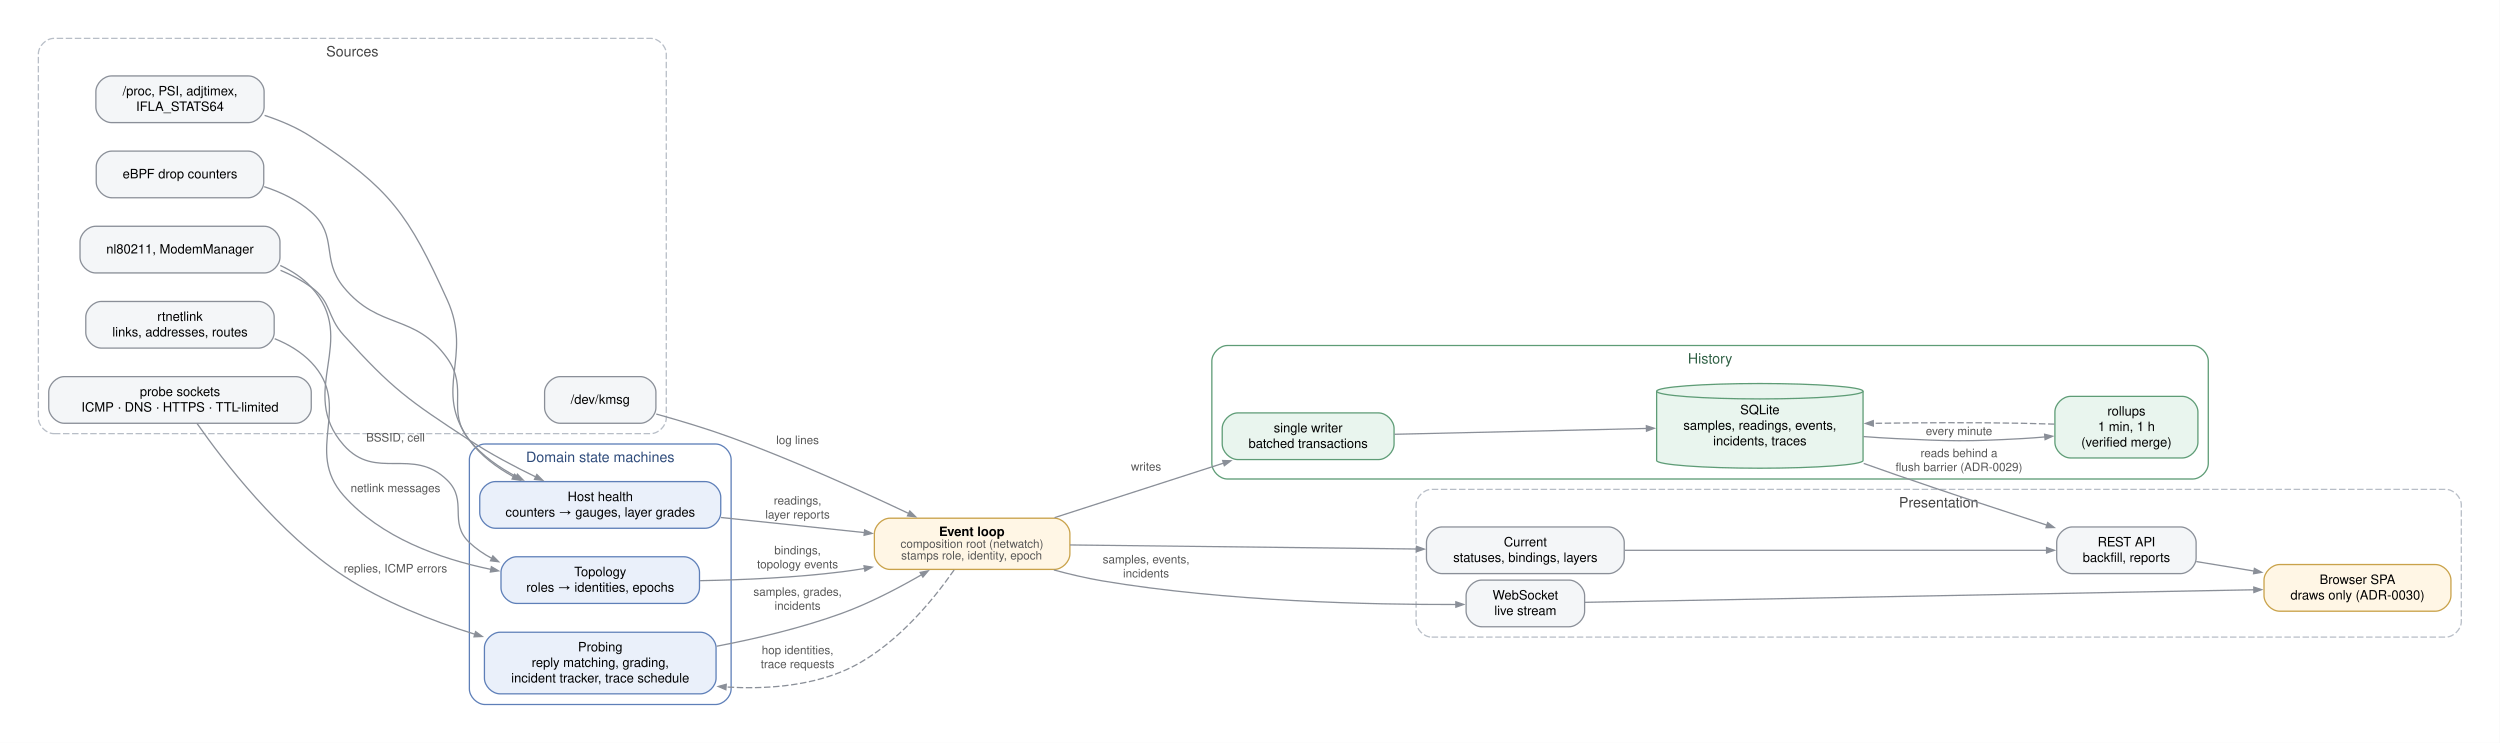
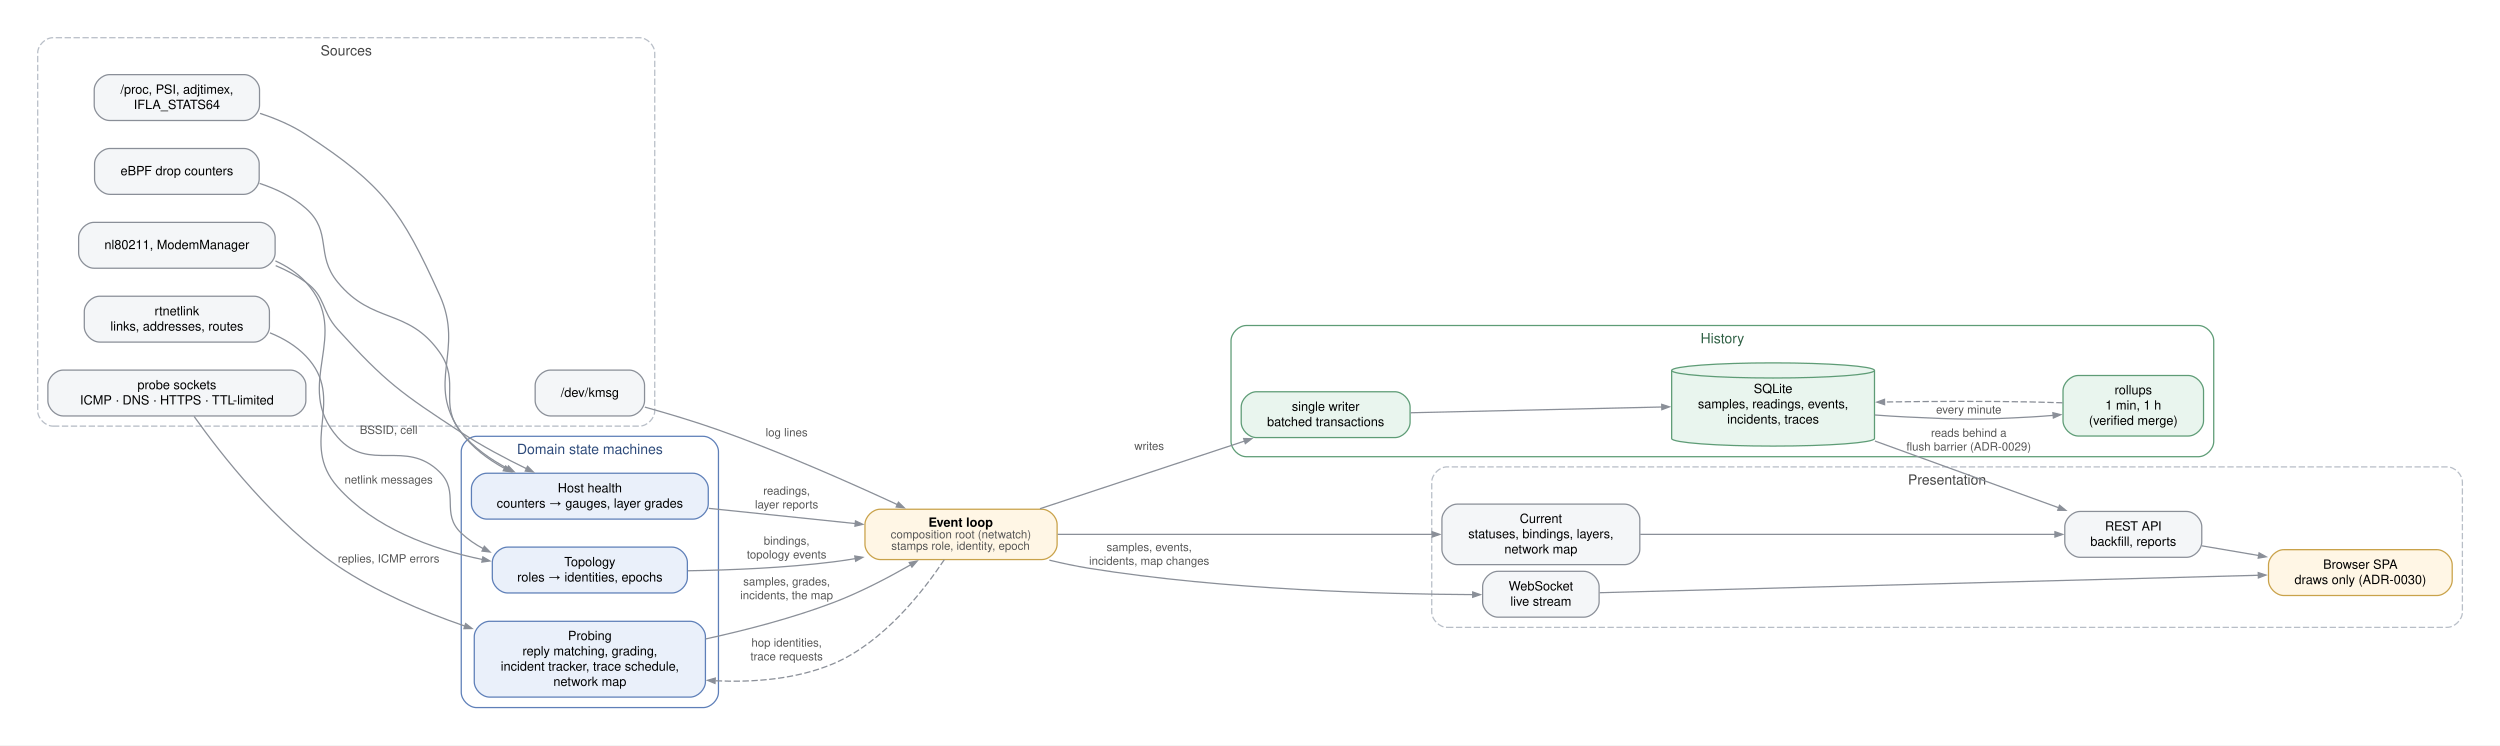
- <svg xmlns="http://www.w3.org/2000/svg" width="1929pt" height="573pt" viewBox="0.00 0.00 1929.00 573.00">
-   <g id="graph0" class="graph" transform="scale(1 1) rotate(0) translate(21.6 551.6)">
-     <polygon fill="white" stroke="none" points="-21.6,21.6 -21.6,-551.6 1907.15,-551.6 1907.15,21.6 -21.6,21.6" />
+ <svg xmlns="http://www.w3.org/2000/svg" width="1963pt" height="585pt" viewBox="0.00 0.00 1963.00 585.00">
+   <g id="graph0" class="graph" transform="scale(1 1) rotate(0) translate(21.6 563.6)">
+     <polygon fill="white" stroke="none" points="-21.6,21.6 -21.6,-563.6 1941.47,-563.6 1941.47,21.6 -21.6,21.6" />
    <g id="clust1" class="cluster">
-       <path fill="white" stroke="#b8bec7" stroke-dasharray="5,2" d="M20,-217C20,-217 480.5,-217 480.5,-217 486.5,-217 492.5,-223 492.5,-229 492.5,-229 492.5,-510 492.5,-510 492.5,-516 486.5,-522 480.5,-522 480.5,-522 20,-522 20,-522 14,-522 8,-516 8,-510 8,-510 8,-229 8,-229 8,-223 14,-217 20,-217" />
-       <text xml:space="preserve" text-anchor="middle" x="250.25" y="-508.1" font-family="Helvetica,sans-Serif" font-size="11.00" fill="#444444">Sources</text>
+       <path fill="white" stroke="#b8bec7" stroke-dasharray="5,2" d="M20,-229C20,-229 480.5,-229 480.5,-229 486.5,-229 492.5,-235 492.5,-241 492.5,-241 492.5,-522 492.5,-522 492.5,-528 486.5,-534 480.5,-534 480.5,-534 20,-534 20,-534 14,-534 8,-528 8,-522 8,-522 8,-241 8,-241 8,-235 14,-229 20,-229" />
+       <text xml:space="preserve" text-anchor="middle" x="250.25" y="-520.1" font-family="Helvetica,sans-Serif" font-size="11.00" fill="#444444">Sources</text>
    </g>
    <g id="clust2" class="cluster">
-       <path fill="white" stroke="#5e7fb8" d="M352.57,-8C352.57,-8 530.53,-8 530.53,-8 536.53,-8 542.53,-14 542.53,-20 542.53,-20 542.53,-197 542.53,-197 542.53,-203 536.53,-209 530.53,-209 530.53,-209 352.57,-209 352.57,-209 346.57,-209 340.57,-203 340.57,-197 340.57,-197 340.57,-20 340.57,-20 340.57,-14 346.57,-8 352.57,-8" />
-       <text xml:space="preserve" text-anchor="middle" x="441.55" y="-195.1" font-family="Helvetica,sans-Serif" font-size="11.00" fill="#2d4a7a">Domain state machines</text>
+       <path fill="white" stroke="#5e7fb8" d="M352.57,-8C352.57,-8 530.53,-8 530.53,-8 536.53,-8 542.53,-14 542.53,-20 542.53,-20 542.53,-209 542.53,-209 542.53,-215 536.53,-221 530.53,-221 530.53,-221 352.57,-221 352.57,-221 346.57,-221 340.57,-215 340.57,-209 340.57,-209 340.57,-20 340.57,-20 340.57,-14 346.57,-8 352.57,-8" />
+       <text xml:space="preserve" text-anchor="middle" x="441.55" y="-207.1" font-family="Helvetica,sans-Serif" font-size="11.00" fill="#2d4a7a">Domain state machines</text>
    </g>
    <g id="clust3" class="cluster">
-       <path fill="white" stroke="#5e9c76" d="M925.46,-182C925.46,-182 1670.31,-182 1670.31,-182 1676.31,-182 1682.31,-188 1682.31,-194 1682.31,-194 1682.31,-273 1682.31,-273 1682.31,-279 1676.31,-285 1670.31,-285 1670.31,-285 925.46,-285 925.46,-285 919.46,-285 913.46,-279 913.46,-273 913.46,-273 913.46,-194 913.46,-194 913.46,-188 919.46,-182 925.46,-182" />
-       <text xml:space="preserve" text-anchor="middle" x="1297.89" y="-271.1" font-family="Helvetica,sans-Serif" font-size="11.00" fill="#2f6044">History</text>
+       <path fill="white" stroke="#5e9c76" d="M957,-205C957,-205 1704.62,-205 1704.62,-205 1710.62,-205 1716.62,-211 1716.62,-217 1716.62,-217 1716.62,-296 1716.62,-296 1716.62,-302 1710.62,-308 1704.62,-308 1704.62,-308 957,-308 957,-308 951,-308 945,-302 945,-296 945,-296 945,-217 945,-217 945,-211 951,-205 957,-205" />
+       <text xml:space="preserve" text-anchor="middle" x="1330.81" y="-294.1" font-family="Helvetica,sans-Serif" font-size="11.00" fill="#2f6044">History</text>
    </g>
    <g id="clust4" class="cluster">
-       <path fill="white" stroke="#b8bec7" stroke-dasharray="5,2" d="M1083.06,-60C1083.06,-60 1865.55,-60 1865.55,-60 1871.55,-60 1877.55,-66 1877.55,-72 1877.55,-72 1877.55,-162 1877.55,-162 1877.55,-168 1871.55,-174 1865.55,-174 1865.55,-174 1083.06,-174 1083.06,-174 1077.06,-174 1071.06,-168 1071.06,-162 1071.06,-162 1071.06,-72 1071.06,-72 1071.06,-66 1077.06,-60 1083.06,-60" />
-       <text xml:space="preserve" text-anchor="middle" x="1474.31" y="-160.1" font-family="Helvetica,sans-Serif" font-size="11.00" fill="#444444">Presentation</text>
+       <path fill="white" stroke="#b8bec7" stroke-dasharray="5,2" d="M1114.6,-71C1114.6,-71 1899.87,-71 1899.87,-71 1905.87,-71 1911.87,-77 1911.87,-83 1911.87,-83 1911.87,-185 1911.87,-185 1911.87,-191 1905.87,-197 1899.87,-197 1899.87,-197 1114.6,-197 1114.6,-197 1108.6,-197 1102.6,-191 1102.6,-185 1102.6,-185 1102.6,-83 1102.6,-83 1102.6,-77 1108.6,-71 1114.6,-71" />
+       <text xml:space="preserve" text-anchor="middle" x="1507.23" y="-183.1" font-family="Helvetica,sans-Serif" font-size="11.00" fill="#444444">Presentation</text>
    </g>
    <g id="node1" class="node">
-       <path fill="#f4f6f8" stroke="#8a8f98" d="M177.96,-319C177.96,-319 56.59,-319 56.59,-319 50.59,-319 44.59,-313 44.59,-307 44.59,-307 44.59,-295 44.59,-295 44.59,-289 50.59,-283 56.59,-283 56.59,-283 177.96,-283 177.96,-283 183.96,-283 189.96,-289 189.96,-295 189.96,-295 189.96,-307 189.96,-307 189.96,-313 183.96,-319 177.96,-319" />
-       <text xml:space="preserve" text-anchor="middle" x="117.28" y="-304" font-family="Helvetica,sans-Serif" font-size="10.00">rtnetlink</text>
-       <text xml:space="preserve" text-anchor="middle" x="117.28" y="-292" font-family="Helvetica,sans-Serif" font-size="10.00">links, addresses, routes</text>
+       <path fill="#f4f6f8" stroke="#8a8f98" d="M177.96,-331C177.96,-331 56.59,-331 56.59,-331 50.59,-331 44.59,-325 44.59,-319 44.59,-319 44.59,-307 44.59,-307 44.59,-301 50.59,-295 56.59,-295 56.59,-295 177.96,-295 177.96,-295 183.96,-295 189.96,-301 189.96,-307 189.96,-307 189.96,-319 189.96,-319 189.96,-325 183.96,-331 177.96,-331" />
+       <text xml:space="preserve" text-anchor="middle" x="117.28" y="-316" font-family="Helvetica,sans-Serif" font-size="10.00">rtnetlink</text>
+       <text xml:space="preserve" text-anchor="middle" x="117.28" y="-304" font-family="Helvetica,sans-Serif" font-size="10.00">links, addresses, routes</text>
    </g>
    <g id="node7" class="node">
-       <path fill="#eaf0fa" stroke="#5e7fb8" d="M506.13,-122C506.13,-122 376.97,-122 376.97,-122 370.97,-122 364.97,-116 364.97,-110 364.97,-110 364.97,-98 364.97,-98 364.97,-92 370.97,-86 376.97,-86 376.97,-86 506.13,-86 506.13,-86 512.13,-86 518.13,-92 518.13,-98 518.13,-98 518.13,-110 518.13,-110 518.13,-116 512.13,-122 506.13,-122" />
-       <text xml:space="preserve" text-anchor="middle" x="441.55" y="-107" font-family="Helvetica,sans-Serif" font-size="10.00">Topology</text>
-       <text xml:space="preserve" text-anchor="middle" x="441.55" y="-95" font-family="Helvetica,sans-Serif" font-size="10.00">roles → identities, epochs</text>
+       <path fill="#eaf0fa" stroke="#5e7fb8" d="M506.13,-134C506.13,-134 376.97,-134 376.97,-134 370.97,-134 364.97,-128 364.97,-122 364.97,-122 364.97,-110 364.97,-110 364.97,-104 370.97,-98 376.97,-98 376.97,-98 506.13,-98 506.13,-98 512.13,-98 518.13,-104 518.13,-110 518.13,-110 518.13,-122 518.13,-122 518.13,-128 512.13,-134 506.13,-134" />
+       <text xml:space="preserve" text-anchor="middle" x="441.55" y="-119" font-family="Helvetica,sans-Serif" font-size="10.00">Topology</text>
+       <text xml:space="preserve" text-anchor="middle" x="441.55" y="-107" font-family="Helvetica,sans-Serif" font-size="10.00">roles → identities, epochs</text>
    </g>
    <g id="edge1" class="edge">
-       <path fill="none" stroke="#8a8f98" d="M190.37,-290.26C200.89,-286 210.78,-280.11 218.56,-272 251.08,-238.05 212.34,-204.36 243.56,-169.2 272.27,-136.87 317.36,-120.52 357.16,-112.28" />
-       <polygon fill="#8a8f98" stroke="#8a8f98" points="357.56,-114.34 363.04,-111.12 356.75,-110.22 357.56,-114.34" />
-       <text xml:space="preserve" text-anchor="middle" x="283.56" y="-171.9" font-family="Helvetica,sans-Serif" font-size="9.00" fill="#555555">netlink messages</text>
+       <path fill="none" stroke="#8a8f98" d="M190.37,-302.26C200.89,-298 210.78,-292.11 218.56,-284 251.08,-250.05 212.34,-216.36 243.56,-181.2 272.27,-148.87 317.36,-132.52 357.16,-124.28" />
+       <polygon fill="#8a8f98" stroke="#8a8f98" points="357.56,-126.34 363.04,-123.12 356.75,-122.22 357.56,-126.34" />
+       <text xml:space="preserve" text-anchor="middle" x="283.56" y="-183.9" font-family="Helvetica,sans-Serif" font-size="9.00" fill="#555555">netlink messages</text>
    </g>
    <g id="node2" class="node">
-       <path fill="#f4f6f8" stroke="#8a8f98" d="M206.56,-261C206.56,-261 28,-261 28,-261 22,-261 16,-255 16,-249 16,-249 16,-237 16,-237 16,-231 22,-225 28,-225 28,-225 206.56,-225 206.56,-225 212.56,-225 218.56,-231 218.56,-237 218.56,-237 218.56,-249 218.56,-249 218.56,-255 212.56,-261 206.56,-261" />
-       <text xml:space="preserve" text-anchor="middle" x="117.28" y="-246" font-family="Helvetica,sans-Serif" font-size="10.00">probe sockets</text>
-       <text xml:space="preserve" text-anchor="middle" x="117.28" y="-234" font-family="Helvetica,sans-Serif" font-size="10.00">ICMP · DNS · HTTPS · TTL-limited</text>
+       <path fill="#f4f6f8" stroke="#8a8f98" d="M206.56,-273C206.56,-273 28,-273 28,-273 22,-273 16,-267 16,-261 16,-261 16,-249 16,-249 16,-243 22,-237 28,-237 28,-237 206.56,-237 206.56,-237 212.56,-237 218.56,-243 218.56,-249 218.56,-249 218.56,-261 218.56,-261 218.56,-267 212.56,-273 206.56,-273" />
+       <text xml:space="preserve" text-anchor="middle" x="117.28" y="-258" font-family="Helvetica,sans-Serif" font-size="10.00">probe sockets</text>
+       <text xml:space="preserve" text-anchor="middle" x="117.28" y="-246" font-family="Helvetica,sans-Serif" font-size="10.00">ICMP · DNS · HTTPS · TTL-limited</text>
    </g>
    <g id="node8" class="node">
-       <path fill="#eaf0fa" stroke="#5e7fb8" d="M518.91,-63.76C518.91,-63.76 364.19,-63.76 364.19,-63.76 358.19,-63.76 352.19,-57.76 352.19,-51.76 352.19,-51.76 352.19,-28.24 352.19,-28.24 352.19,-22.24 358.19,-16.24 364.19,-16.24 364.19,-16.24 518.91,-16.24 518.91,-16.24 524.91,-16.24 530.91,-22.24 530.91,-28.24 530.91,-28.24 530.91,-51.76 530.91,-51.76 530.91,-57.76 524.91,-63.76 518.91,-63.76" />
-       <text xml:space="preserve" text-anchor="middle" x="441.55" y="-49" font-family="Helvetica,sans-Serif" font-size="10.00">Probing</text>
-       <text xml:space="preserve" text-anchor="middle" x="441.55" y="-37" font-family="Helvetica,sans-Serif" font-size="10.00">reply matching, grading,</text>
-       <text xml:space="preserve" text-anchor="middle" x="441.55" y="-25" font-family="Helvetica,sans-Serif" font-size="10.00">incident tracker, trace schedule</text>
+       <path fill="#eaf0fa" stroke="#5e7fb8" d="M520.3,-75.76C520.3,-75.76 362.8,-75.76 362.8,-75.76 356.8,-75.76 350.8,-69.76 350.8,-63.76 350.8,-63.76 350.8,-28.24 350.8,-28.24 350.8,-22.24 356.8,-16.24 362.8,-16.24 362.8,-16.24 520.3,-16.24 520.3,-16.24 526.3,-16.24 532.3,-22.24 532.3,-28.24 532.3,-28.24 532.3,-63.76 532.3,-63.76 532.3,-69.76 526.3,-75.76 520.3,-75.76" />
+       <text xml:space="preserve" text-anchor="middle" x="441.55" y="-61" font-family="Helvetica,sans-Serif" font-size="10.00">Probing</text>
+       <text xml:space="preserve" text-anchor="middle" x="441.55" y="-49" font-family="Helvetica,sans-Serif" font-size="10.00">reply matching, grading,</text>
+       <text xml:space="preserve" text-anchor="middle" x="441.55" y="-37" font-family="Helvetica,sans-Serif" font-size="10.00">incident tracker, trace schedule,</text>
+       <text xml:space="preserve" text-anchor="middle" x="441.55" y="-25" font-family="Helvetica,sans-Serif" font-size="10.00">network map</text>
    </g>
    <g id="edge2" class="edge">
-       <path fill="none" stroke="#8a8f98" d="M130.37,-224.93C150.55,-196.08 193.83,-139.58 243.56,-107.2 274.09,-87.32 311.13,-72.67 344.81,-62.22" />
-       <polygon fill="#8a8f98" stroke="#8a8f98" points="345.37,-64.25 350.5,-60.5 344.15,-60.23 345.37,-64.25" />
-       <text xml:space="preserve" text-anchor="middle" x="283.56" y="-109.9" font-family="Helvetica,sans-Serif" font-size="9.00" fill="#555555">replies, ICMP errors</text>
+       <path fill="none" stroke="#8a8f98" d="M130.8,-236.62C151.26,-207.85 194.54,-152.07 243.56,-119.2 273.69,-99 310.13,-83.44 343.43,-71.98" />
+       <polygon fill="#8a8f98" stroke="#8a8f98" points="344.04,-73.99 349.05,-70.08 342.7,-70.01 344.04,-73.99" />
+       <text xml:space="preserve" text-anchor="middle" x="283.56" y="-121.9" font-family="Helvetica,sans-Serif" font-size="9.00" fill="#555555">replies, ICMP errors</text>
    </g>
    <g id="node3" class="node">
-       <path fill="#f4f6f8" stroke="#8a8f98" d="M170.18,-493C170.18,-493 64.38,-493 64.38,-493 58.38,-493 52.38,-487 52.38,-481 52.38,-481 52.38,-469 52.38,-469 52.38,-463 58.38,-457 64.38,-457 64.38,-457 170.18,-457 170.18,-457 176.18,-457 182.18,-463 182.18,-469 182.18,-469 182.18,-481 182.18,-481 182.18,-487 176.18,-493 170.18,-493" />
-       <text xml:space="preserve" text-anchor="middle" x="117.28" y="-478" font-family="Helvetica,sans-Serif" font-size="10.00">/proc, PSI, adjtimex,</text>
-       <text xml:space="preserve" text-anchor="middle" x="117.28" y="-466" font-family="Helvetica,sans-Serif" font-size="10.00">IFLA_STATS64</text>
+       <path fill="#f4f6f8" stroke="#8a8f98" d="M170.18,-505C170.18,-505 64.38,-505 64.38,-505 58.38,-505 52.38,-499 52.38,-493 52.38,-493 52.38,-481 52.38,-481 52.38,-475 58.38,-469 64.38,-469 64.38,-469 170.18,-469 170.18,-469 176.18,-469 182.18,-475 182.18,-481 182.18,-481 182.18,-493 182.18,-493 182.18,-499 176.18,-505 170.18,-505" />
+       <text xml:space="preserve" text-anchor="middle" x="117.28" y="-490" font-family="Helvetica,sans-Serif" font-size="10.00">/proc, PSI, adjtimex,</text>
+       <text xml:space="preserve" text-anchor="middle" x="117.28" y="-478" font-family="Helvetica,sans-Serif" font-size="10.00">IFLA_STATS64</text>
    </g>
    <g id="node9" class="node">
-       <path fill="#eaf0fa" stroke="#5e7fb8" d="M522.53,-180C522.53,-180 360.57,-180 360.57,-180 354.57,-180 348.57,-174 348.57,-168 348.57,-168 348.57,-156 348.57,-156 348.57,-150 354.57,-144 360.57,-144 360.57,-144 522.53,-144 522.53,-144 528.53,-144 534.53,-150 534.53,-156 534.53,-156 534.53,-168 534.53,-168 534.53,-174 528.53,-180 522.53,-180" />
-       <text xml:space="preserve" text-anchor="middle" x="441.55" y="-165" font-family="Helvetica,sans-Serif" font-size="10.00">Host health</text>
-       <text xml:space="preserve" text-anchor="middle" x="441.55" y="-153" font-family="Helvetica,sans-Serif" font-size="10.00">counters → gauges, layer grades</text>
+       <path fill="#eaf0fa" stroke="#5e7fb8" d="M522.53,-192C522.53,-192 360.57,-192 360.57,-192 354.57,-192 348.57,-186 348.57,-180 348.57,-180 348.57,-168 348.57,-168 348.57,-162 354.57,-156 360.57,-156 360.57,-156 522.53,-156 522.53,-156 528.53,-156 534.53,-162 534.53,-168 534.53,-168 534.53,-180 534.53,-180 534.53,-186 528.53,-192 522.53,-192" />
+       <text xml:space="preserve" text-anchor="middle" x="441.55" y="-177" font-family="Helvetica,sans-Serif" font-size="10.00">Host health</text>
+       <text xml:space="preserve" text-anchor="middle" x="441.55" y="-165" font-family="Helvetica,sans-Serif" font-size="10.00">counters → gauges, layer grades</text>
    </g>
    <g id="edge3" class="edge">
-       <path fill="none" stroke="#8a8f98" d="M182.56,-462.57C195.1,-458.48 207.71,-453.09 218.56,-446 279.58,-406.13 293.48,-386.4 323.57,-320 343.63,-275.74 311.88,-251.22 340.57,-212 349.29,-200.09 361.65,-190.84 374.72,-183.73" />
-       <polygon fill="#8a8f98" stroke="#8a8f98" points="375.46,-185.71 379.83,-181.09 373.54,-181.97 375.46,-185.71" />
+       <path fill="none" stroke="#8a8f98" d="M182.56,-474.57C195.1,-470.48 207.71,-465.09 218.56,-458 279.58,-418.13 293.48,-398.4 323.57,-332 343.63,-287.74 311.88,-263.22 340.57,-224 349.29,-212.09 361.65,-202.84 374.72,-195.73" />
+       <polygon fill="#8a8f98" stroke="#8a8f98" points="375.46,-197.71 379.83,-193.09 373.54,-193.97 375.46,-197.71" />
    </g>
    <g id="node4" class="node">
-       <path fill="#f4f6f8" stroke="#8a8f98" d="M169.91,-435C169.91,-435 64.65,-435 64.65,-435 58.65,-435 52.65,-429 52.65,-423 52.65,-423 52.65,-411 52.65,-411 52.65,-405 58.65,-399 64.65,-399 64.65,-399 169.91,-399 169.91,-399 175.91,-399 181.91,-405 181.91,-411 181.91,-411 181.91,-423 181.91,-423 181.91,-429 175.91,-435 169.91,-435" />
-       <text xml:space="preserve" text-anchor="middle" x="117.28" y="-414" font-family="Helvetica,sans-Serif" font-size="10.00">eBPF drop counters</text>
+       <path fill="#f4f6f8" stroke="#8a8f98" d="M169.91,-447C169.91,-447 64.65,-447 64.65,-447 58.65,-447 52.65,-441 52.65,-435 52.65,-435 52.65,-423 52.65,-423 52.65,-417 58.65,-411 64.65,-411 64.65,-411 169.91,-411 169.91,-411 175.91,-411 181.91,-417 181.91,-423 181.91,-423 181.91,-435 181.91,-435 181.91,-441 175.91,-447 169.91,-447" />
+       <text xml:space="preserve" text-anchor="middle" x="117.28" y="-426" font-family="Helvetica,sans-Serif" font-size="10.00">eBPF drop counters</text>
    </g>
    <g id="edge4" class="edge">
-       <path fill="none" stroke="#8a8f98" d="M182.23,-407.58C195.36,-403.28 208.29,-397.05 218.56,-388 239.61,-369.43 225.74,-351.69 243.56,-330 270.95,-296.66 298.64,-310.22 323.57,-275 340.33,-251.33 322.22,-234.45 340.57,-212 350.18,-200.25 363.24,-191.01 376.76,-183.85" />
-       <polygon fill="#8a8f98" stroke="#8a8f98" points="377.65,-185.75 382.07,-181.18 375.77,-182 377.65,-185.75" />
+       <path fill="none" stroke="#8a8f98" d="M182.23,-419.58C195.36,-415.28 208.29,-409.05 218.56,-400 239.61,-381.43 225.74,-363.69 243.56,-342 270.95,-308.66 298.64,-322.22 323.57,-287 340.33,-263.33 322.22,-246.45 340.57,-224 350.18,-212.25 363.24,-203.01 376.76,-195.85" />
+       <polygon fill="#8a8f98" stroke="#8a8f98" points="377.65,-197.75 382.07,-193.18 375.77,-194 377.65,-197.75" />
    </g>
    <g id="node5" class="node">
-       <path fill="#f4f6f8" stroke="#8a8f98" d="M472.5,-261C472.5,-261 410.61,-261 410.61,-261 404.61,-261 398.61,-255 398.61,-249 398.61,-249 398.61,-237 398.61,-237 398.61,-231 404.61,-225 410.61,-225 410.61,-225 472.5,-225 472.5,-225 478.5,-225 484.5,-231 484.5,-237 484.5,-237 484.5,-249 484.5,-249 484.5,-255 478.5,-261 472.5,-261" />
-       <text xml:space="preserve" text-anchor="middle" x="441.55" y="-240" font-family="Helvetica,sans-Serif" font-size="10.00">/dev/kmsg</text>
+       <path fill="#f4f6f8" stroke="#8a8f98" d="M472.5,-273C472.5,-273 410.61,-273 410.61,-273 404.61,-273 398.61,-267 398.61,-261 398.61,-261 398.61,-249 398.61,-249 398.61,-243 404.61,-237 410.61,-237 410.61,-237 472.5,-237 472.5,-237 478.5,-237 484.5,-243 484.5,-249 484.5,-249 484.5,-261 484.5,-261 484.5,-267 478.5,-273 472.5,-273" />
+       <text xml:space="preserve" text-anchor="middle" x="441.55" y="-252" font-family="Helvetica,sans-Serif" font-size="10.00">/dev/kmsg</text>
    </g>
    <g id="node10" class="node">
-       <path fill="#fff6e5" stroke="#c9a24a" d="M791.93,-151.76C791.93,-151.76 665.06,-151.76 665.06,-151.76 659.06,-151.76 653.06,-145.76 653.06,-139.76 653.06,-139.76 653.06,-124.24 653.06,-124.24 653.06,-118.24 659.06,-112.24 665.06,-112.24 665.06,-112.24 791.93,-112.24 791.93,-112.24 797.93,-112.24 803.93,-118.24 803.93,-124.24 803.93,-124.24 803.93,-139.76 803.93,-139.76 803.93,-145.76 797.93,-151.76 791.93,-151.76" />
-       <text xml:space="preserve" text-anchor="start" x="702.94" y="-138" font-family="Helvetica,sans-Serif" font-weight="bold" font-size="10.00">Event loop</text>
-       <text xml:space="preserve" text-anchor="start" x="673.22" y="-128.9" font-family="Helvetica,sans-Serif" font-size="9.00" fill="#555555">composition root (netwatch)</text>
-       <text xml:space="preserve" text-anchor="start" x="673.72" y="-119.9" font-family="Helvetica,sans-Serif" font-size="9.00" fill="#555555">stamps role, identity, epoch</text>
+       <path fill="#fff6e5" stroke="#c9a24a" d="M796.44,-163.76C796.44,-163.76 669.57,-163.76 669.57,-163.76 663.57,-163.76 657.57,-157.76 657.57,-151.76 657.57,-151.76 657.57,-136.24 657.57,-136.24 657.57,-130.24 663.57,-124.24 669.57,-124.24 669.57,-124.24 796.44,-124.24 796.44,-124.24 802.44,-124.24 808.44,-130.24 808.44,-136.24 808.44,-136.24 808.44,-151.76 808.44,-151.76 808.44,-157.76 802.44,-163.76 796.44,-163.76" />
+       <text xml:space="preserve" text-anchor="start" x="707.45" y="-150" font-family="Helvetica,sans-Serif" font-weight="bold" font-size="10.00">Event loop</text>
+       <text xml:space="preserve" text-anchor="start" x="677.73" y="-140.9" font-family="Helvetica,sans-Serif" font-size="9.00" fill="#555555">composition root (netwatch)</text>
+       <text xml:space="preserve" text-anchor="start" x="678.23" y="-131.9" font-family="Helvetica,sans-Serif" font-size="9.00" fill="#555555">stamps role, identity, epoch</text>
    </g>
    <g id="edge5" class="edge">
-       <path fill="none" stroke="#8a8f98" d="M484.79,-232.11C502.77,-227.13 523.86,-220.81 542.53,-214 590.06,-196.66 642.66,-172.87 679.58,-155.39" />
-       <polygon fill="#8a8f98" stroke="#8a8f98" points="680.4,-157.32 684.92,-152.85 678.6,-153.53 680.4,-157.32" />
-       <text xml:space="preserve" text-anchor="middle" x="593.8" y="-208.95" font-family="Helvetica,sans-Serif" font-size="9.00" fill="#555555">log lines</text>
+       <path fill="none" stroke="#8a8f98" d="M484.73,-243.95C502.7,-238.93 523.79,-232.65 542.53,-226 591.39,-208.67 645.52,-184.75 683.37,-167.21" />
+       <polygon fill="#8a8f98" stroke="#8a8f98" points="683.85,-169.31 688.4,-164.88 682.07,-165.5 683.85,-169.31" />
+       <text xml:space="preserve" text-anchor="middle" x="596.05" y="-220.98" font-family="Helvetica,sans-Serif" font-size="9.00" fill="#555555">log lines</text>
    </g>
    <g id="node6" class="node">
-       <path fill="#f4f6f8" stroke="#8a8f98" d="M182.42,-377C182.42,-377 52.14,-377 52.14,-377 46.14,-377 40.14,-371 40.14,-365 40.14,-365 40.14,-353 40.14,-353 40.14,-347 46.14,-341 52.14,-341 52.14,-341 182.42,-341 182.42,-341 188.42,-341 194.42,-347 194.42,-353 194.42,-353 194.42,-365 194.42,-365 194.42,-371 188.42,-377 182.42,-377" />
-       <text xml:space="preserve" text-anchor="middle" x="117.28" y="-356" font-family="Helvetica,sans-Serif" font-size="10.00">nl80211, ModemManager</text>
+       <path fill="#f4f6f8" stroke="#8a8f98" d="M182.42,-389C182.42,-389 52.14,-389 52.14,-389 46.14,-389 40.14,-383 40.14,-377 40.14,-377 40.14,-365 40.14,-365 40.14,-359 46.14,-353 52.14,-353 52.14,-353 182.42,-353 182.42,-353 188.42,-353 194.42,-359 194.42,-365 194.42,-365 194.42,-377 194.42,-377 194.42,-383 188.42,-389 182.42,-389" />
+       <text xml:space="preserve" text-anchor="middle" x="117.28" y="-368" font-family="Helvetica,sans-Serif" font-size="10.00">nl80211, ModemManager</text>
    </g>
    <g id="edge7" class="edge">
-       <path fill="none" stroke="#8a8f98" d="M194.65,-346.75C203.61,-342.63 211.92,-337.19 218.56,-330 256.06,-289.41 207,-249.64 243.56,-208.2 268.4,-180.03 296.84,-207.39 323.57,-181 339.68,-165.1 324.11,-148.53 340.57,-133 345.75,-128.12 351.7,-124.05 358.06,-120.66" />
-       <polygon fill="#8a8f98" stroke="#8a8f98" points="358.71,-122.68 363.18,-118.16 356.87,-118.9 358.71,-122.68" />
-       <text xml:space="preserve" text-anchor="middle" x="283.56" y="-210.9" font-family="Helvetica,sans-Serif" font-size="9.00" fill="#555555">BSSID, cell</text>
+       <path fill="none" stroke="#8a8f98" d="M194.65,-358.75C203.61,-354.63 211.92,-349.19 218.56,-342 256.06,-301.41 207,-261.64 243.56,-220.2 268.4,-192.03 296.84,-219.39 323.57,-193 339.68,-177.1 324.11,-160.53 340.57,-145 345.75,-140.12 351.7,-136.05 358.06,-132.66" />
+       <polygon fill="#8a8f98" stroke="#8a8f98" points="358.71,-134.68 363.18,-130.16 356.87,-130.9 358.71,-134.68" />
+       <text xml:space="preserve" text-anchor="middle" x="283.56" y="-222.9" font-family="Helvetica,sans-Serif" font-size="9.00" fill="#555555">BSSID, cell</text>
    </g>
    <g id="edge6" class="edge">
-       <path fill="none" stroke="#8a8f98" d="M194.86,-343.03C203.27,-339.51 211.38,-335.22 218.56,-330 234.6,-318.32 230.25,-307.73 243.56,-293 281.21,-251.32 293.58,-242.77 340.57,-212 356.63,-201.49 375.19,-191.64 391.94,-183.51" />
-       <polygon fill="#8a8f98" stroke="#8a8f98" points="392.63,-185.5 397.13,-181.02 390.82,-181.72 392.63,-185.5" />
+       <path fill="none" stroke="#8a8f98" d="M194.86,-355.03C203.27,-351.51 211.38,-347.22 218.56,-342 234.6,-330.32 230.25,-319.73 243.56,-305 281.21,-263.32 293.58,-254.77 340.57,-224 356.63,-213.49 375.19,-203.64 391.94,-195.51" />
+       <polygon fill="#8a8f98" stroke="#8a8f98" points="392.63,-197.5 397.13,-193.02 390.82,-193.72 392.63,-197.5" />
    </g>
    <g id="edge8" class="edge">
-       <path fill="none" stroke="#8a8f98" d="M518.61,-103.55C552.26,-104.15 592.25,-105.93 628.06,-110.4 633.86,-111.12 639.82,-112.02 645.8,-113.03" />
-       <polygon fill="#8a8f98" stroke="#8a8f98" points="645.06,-115.04 651.33,-114.01 645.79,-110.9 645.06,-115.04" />
-       <text xml:space="preserve" text-anchor="middle" x="593.8" y="-123.9" font-family="Helvetica,sans-Serif" font-size="9.00" fill="#555555">bindings,</text>
-       <text xml:space="preserve" text-anchor="middle" x="593.8" y="-113.1" font-family="Helvetica,sans-Serif" font-size="9.00" fill="#555555">topology events</text>
+       <path fill="none" stroke="#8a8f98" d="M518.62,-115.43C553.47,-115.98 595.23,-117.75 632.57,-122.4 638.37,-123.12 644.33,-124.02 650.31,-125.03" />
+       <polygon fill="#8a8f98" stroke="#8a8f98" points="649.57,-127.03 655.84,-126 650.3,-122.89 649.57,-127.03" />
+       <text xml:space="preserve" text-anchor="middle" x="596.05" y="-135.9" font-family="Helvetica,sans-Serif" font-size="9.00" fill="#555555">bindings,</text>
+       <text xml:space="preserve" text-anchor="middle" x="596.05" y="-125.1" font-family="Helvetica,sans-Serif" font-size="9.00" fill="#555555">topology events</text>
    </g>
    <g id="edge9" class="edge">
-       <path fill="none" stroke="#8a8f98" d="M531.3,-52.95C562.44,-58.91 597.31,-67.2 628.06,-78.4 649.24,-86.11 671.43,-97.7 689.47,-108.13" />
-       <polygon fill="#8a8f98" stroke="#8a8f98" points="688.37,-109.92 694.61,-111.14 690.5,-106.29 688.37,-109.92" />
-       <text xml:space="preserve" text-anchor="middle" x="593.8" y="-91.9" font-family="Helvetica,sans-Serif" font-size="9.00" fill="#555555">samples, grades,</text>
-       <text xml:space="preserve" text-anchor="middle" x="593.8" y="-81.1" font-family="Helvetica,sans-Serif" font-size="9.00" fill="#555555">incidents</text>
+       <path fill="none" stroke="#8a8f98" d="M532.47,-61.9C564.6,-68.91 600.73,-78.34 632.57,-90.4 653.48,-98.32 675.49,-109.81 693.47,-120.13" />
+       <polygon fill="#8a8f98" stroke="#8a8f98" points="692.35,-121.91 698.59,-123.11 694.46,-118.28 692.35,-121.91" />
+       <text xml:space="preserve" text-anchor="middle" x="596.05" y="-103.9" font-family="Helvetica,sans-Serif" font-size="9.00" fill="#555555">samples, grades,</text>
+       <text xml:space="preserve" text-anchor="middle" x="596.05" y="-93.1" font-family="Helvetica,sans-Serif" font-size="9.00" fill="#555555">incidents, the map</text>
    </g>
    <g id="edge10" class="edge">
-       <path fill="none" stroke="#8a8f98" d="M534.67,-152.3C570.35,-148.55 610.85,-144.28 645.5,-140.63" />
-       <polygon fill="#8a8f98" stroke="#8a8f98" points="645.55,-142.74 651.3,-140.02 645.11,-138.56 645.55,-142.74" />
-       <text xml:space="preserve" text-anchor="middle" x="593.8" y="-162.3" font-family="Helvetica,sans-Serif" font-size="9.00" fill="#555555">readings,</text>
-       <text xml:space="preserve" text-anchor="middle" x="593.8" y="-151.5" font-family="Helvetica,sans-Serif" font-size="9.00" fill="#555555">layer reports</text>
+       <path fill="none" stroke="#8a8f98" d="M534.93,-164.43C572,-160.58 614.37,-156.19 650.3,-152.47" />
+       <polygon fill="#8a8f98" stroke="#8a8f98" points="650.14,-154.6 655.89,-151.89 649.71,-150.42 650.14,-154.6" />
+       <text xml:space="preserve" text-anchor="middle" x="596.05" y="-175.19" font-family="Helvetica,sans-Serif" font-size="9.00" fill="#555555">readings,</text>
+       <text xml:space="preserve" text-anchor="middle" x="596.05" y="-164.39" font-family="Helvetica,sans-Serif" font-size="9.00" fill="#555555">layer reports</text>
    </g>
    <g id="edge11" class="edge">
-       <path fill="none" stroke="#8a8f98" stroke-dasharray="5,2" d="M714.61,-111.84C697.96,-87.9 666.51,-49.23 628.06,-33.4 600.32,-21.98 568.21,-19.73 538.59,-21.51" />
-       <polygon fill="#8a8f98" stroke="#8a8f98" points="538.46,-19.41 532.63,-21.93 538.76,-23.6 538.46,-19.41" />
-       <text xml:space="preserve" text-anchor="middle" x="593.8" y="-46.9" font-family="Helvetica,sans-Serif" font-size="9.00" fill="#555555">hop identities,</text>
-       <text xml:space="preserve" text-anchor="middle" x="593.8" y="-36.1" font-family="Helvetica,sans-Serif" font-size="9.00" fill="#555555">trace requests</text>
+       <path fill="none" stroke="#8a8f98" stroke-dasharray="5,2" d="M719.84,-124.11C703.5,-99.53 671.93,-58.95 632.57,-42.4 603.85,-30.32 570.46,-27.64 539.76,-29.07" />
+       <polygon fill="#8a8f98" stroke="#8a8f98" points="539.81,-26.97 533.94,-29.41 540.05,-31.16 539.81,-26.97" />
+       <text xml:space="preserve" text-anchor="middle" x="596.05" y="-55.9" font-family="Helvetica,sans-Serif" font-size="9.00" fill="#555555">hop identities,</text>
+       <text xml:space="preserve" text-anchor="middle" x="596.05" y="-45.1" font-family="Helvetica,sans-Serif" font-size="9.00" fill="#555555">trace requests</text>
    </g>
    <g id="node11" class="node">
-       <path fill="#e9f5ee" stroke="#5e9c76" d="M1042.06,-233C1042.06,-233 933.46,-233 933.46,-233 927.46,-233 921.46,-227 921.46,-221 921.46,-221 921.46,-209 921.46,-209 921.46,-203 927.46,-197 933.46,-197 933.46,-197 1042.06,-197 1042.06,-197 1048.06,-197 1054.06,-203 1054.06,-209 1054.06,-209 1054.06,-221 1054.06,-221 1054.06,-227 1048.06,-233 1042.06,-233" />
-       <text xml:space="preserve" text-anchor="middle" x="987.76" y="-218" font-family="Helvetica,sans-Serif" font-size="10.00">single writer</text>
-       <text xml:space="preserve" text-anchor="middle" x="987.76" y="-206" font-family="Helvetica,sans-Serif" font-size="10.00">batched transactions</text>
+       <path fill="#e9f5ee" stroke="#5e9c76" d="M1073.6,-256C1073.6,-256 965,-256 965,-256 959,-256 953,-250 953,-244 953,-244 953,-232 953,-232 953,-226 959,-220 965,-220 965,-220 1073.6,-220 1073.6,-220 1079.6,-220 1085.6,-226 1085.6,-232 1085.6,-232 1085.6,-244 1085.6,-244 1085.6,-250 1079.6,-256 1073.6,-256" />
+       <text xml:space="preserve" text-anchor="middle" x="1019.3" y="-241" font-family="Helvetica,sans-Serif" font-size="10.00">single writer</text>
+       <text xml:space="preserve" text-anchor="middle" x="1019.3" y="-229" font-family="Helvetica,sans-Serif" font-size="10.00">batched transactions</text>
    </g>
    <g id="edge12" class="edge">
-       <path fill="none" stroke="#8a8f98" d="M792.1,-152.2C831.75,-164.99 882.88,-181.49 922.79,-194.36" />
-       <polygon fill="#8a8f98" stroke="#8a8f98" points="921.81,-196.25 928.16,-196.09 923.1,-192.25 921.81,-196.25" />
-       <text xml:space="preserve" text-anchor="middle" x="862.7" y="-188.48" font-family="Helvetica,sans-Serif" font-size="9.00" fill="#555555">writes</text>
+       <path fill="none" stroke="#8a8f98" d="M795,-164.17C842.42,-179.85 907.98,-201.52 955.79,-217.33" />
+       <polygon fill="#8a8f98" stroke="#8a8f98" points="954.92,-219.26 961.28,-219.15 956.24,-215.27 954.92,-219.26" />
+       <text xml:space="preserve" text-anchor="middle" x="880.72" y="-210.3" font-family="Helvetica,sans-Serif" font-size="9.00" fill="#555555">writes</text>
    </g>
    <g id="node14" class="node">
-       <path fill="#f4f6f8" stroke="#8a8f98" d="M1219.66,-145C1219.66,-145 1091.06,-145 1091.06,-145 1085.06,-145 1079.06,-139 1079.06,-133 1079.06,-133 1079.06,-121 1079.06,-121 1079.06,-115 1085.06,-109 1091.06,-109 1091.06,-109 1219.66,-109 1219.66,-109 1225.66,-109 1231.66,-115 1231.66,-121 1231.66,-121 1231.66,-133 1231.66,-133 1231.66,-139 1225.66,-145 1219.66,-145" />
-       <text xml:space="preserve" text-anchor="middle" x="1155.36" y="-130" font-family="Helvetica,sans-Serif" font-size="10.00">Current</text>
-       <text xml:space="preserve" text-anchor="middle" x="1155.36" y="-118" font-family="Helvetica,sans-Serif" font-size="10.00">statuses, bindings, layers</text>
+       <path fill="#f4f6f8" stroke="#8a8f98" d="M1253.98,-167.76C1253.98,-167.76 1122.6,-167.76 1122.6,-167.76 1116.6,-167.76 1110.6,-161.76 1110.6,-155.76 1110.6,-155.76 1110.6,-132.24 1110.6,-132.24 1110.6,-126.24 1116.6,-120.24 1122.6,-120.24 1122.6,-120.24 1253.98,-120.24 1253.98,-120.24 1259.98,-120.24 1265.98,-126.24 1265.98,-132.24 1265.98,-132.24 1265.98,-155.76 1265.98,-155.76 1265.98,-161.76 1259.98,-167.76 1253.98,-167.76" />
+       <text xml:space="preserve" text-anchor="middle" x="1188.29" y="-153" font-family="Helvetica,sans-Serif" font-size="10.00">Current</text>
+       <text xml:space="preserve" text-anchor="middle" x="1188.29" y="-141" font-family="Helvetica,sans-Serif" font-size="10.00">statuses, bindings, layers,</text>
+       <text xml:space="preserve" text-anchor="middle" x="1188.29" y="-129" font-family="Helvetica,sans-Serif" font-size="10.00">network map</text>
    </g>
    <g id="edge16" class="edge">
-       <path fill="none" stroke="#8a8f98" d="M803.99,-131.12C878.8,-130.24 993.83,-128.89 1071.49,-127.98" />
-       <polygon fill="#8a8f98" stroke="#8a8f98" points="1071.4,-130.08 1077.37,-127.91 1071.35,-125.88 1071.4,-130.08" />
+       <path fill="none" stroke="#8a8f98" d="M808.86,-144C889.85,-144 1018.72,-144 1103.16,-144" />
+       <polygon fill="#8a8f98" stroke="#8a8f98" points="1102.92,-146.1 1108.92,-144 1102.92,-141.9 1102.92,-146.1" />
    </g>
    <g id="node16" class="node">
-       <path fill="#f4f6f8" stroke="#8a8f98" d="M1189.09,-104C1189.09,-104 1121.64,-104 1121.64,-104 1115.64,-104 1109.64,-98 1109.64,-92 1109.64,-92 1109.64,-80 1109.64,-80 1109.64,-74 1115.64,-68 1121.64,-68 1121.64,-68 1189.09,-68 1189.09,-68 1195.09,-68 1201.09,-74 1201.09,-80 1201.09,-80 1201.09,-92 1201.09,-92 1201.09,-98 1195.09,-104 1189.09,-104" />
-       <text xml:space="preserve" text-anchor="middle" x="1155.36" y="-89" font-family="Helvetica,sans-Serif" font-size="10.00">WebSocket</text>
-       <text xml:space="preserve" text-anchor="middle" x="1155.36" y="-77" font-family="Helvetica,sans-Serif" font-size="10.00">live stream</text>
+       <path fill="#f4f6f8" stroke="#8a8f98" d="M1222.02,-115C1222.02,-115 1154.56,-115 1154.56,-115 1148.56,-115 1142.56,-109 1142.56,-103 1142.56,-103 1142.56,-91 1142.56,-91 1142.56,-85 1148.56,-79 1154.56,-79 1154.56,-79 1222.02,-79 1222.02,-79 1228.02,-79 1234.02,-85 1234.02,-91 1234.02,-91 1234.02,-103 1234.02,-103 1234.02,-109 1228.02,-115 1222.02,-115" />
+       <text xml:space="preserve" text-anchor="middle" x="1188.29" y="-100" font-family="Helvetica,sans-Serif" font-size="10.00">WebSocket</text>
+       <text xml:space="preserve" text-anchor="middle" x="1188.29" y="-88" font-family="Helvetica,sans-Serif" font-size="10.00">live stream</text>
    </g>
    <g id="edge17" class="edge">
-       <path fill="none" stroke="#8a8f98" d="M791.59,-111.81C803.85,-108.48 816.71,-105.46 828.93,-103.4 924.29,-87.35 1037.38,-84.98 1102.01,-85.17" />
-       <polygon fill="#8a8f98" stroke="#8a8f98" points="1101.74,-87.27 1107.75,-85.2 1101.76,-83.07 1101.74,-87.27" />
-       <text xml:space="preserve" text-anchor="middle" x="862.7" y="-116.9" font-family="Helvetica,sans-Serif" font-size="9.00" fill="#555555">samples, events,</text>
-       <text xml:space="preserve" text-anchor="middle" x="862.7" y="-106.1" font-family="Helvetica,sans-Serif" font-size="9.00" fill="#555555">incidents</text>
+       <path fill="none" stroke="#8a8f98" d="M802.35,-123.77C812.69,-121.27 823.3,-119.03 833.44,-117.4 939.54,-100.33 1065.55,-97.06 1134.93,-96.7" />
+       <polygon fill="#8a8f98" stroke="#8a8f98" points="1134.78,-98.8 1140.77,-96.68 1134.76,-94.6 1134.78,-98.8" />
+       <text xml:space="preserve" text-anchor="middle" x="880.72" y="-130.9" font-family="Helvetica,sans-Serif" font-size="9.00" fill="#555555">samples, events,</text>
+       <text xml:space="preserve" text-anchor="middle" x="880.72" y="-120.1" font-family="Helvetica,sans-Serif" font-size="9.00" fill="#555555">incidents, map changes</text>
    </g>
    <g id="node12" class="node">
-       <path fill="#e9f5ee" stroke="#5e9c76" d="M1415.93,-249.73C1415.93,-253.01 1380.24,-255.67 1336.3,-255.67 1292.36,-255.67 1256.66,-253.01 1256.66,-249.73 1256.66,-249.73 1256.66,-196.27 1256.66,-196.27 1256.66,-192.99 1292.36,-190.33 1336.3,-190.33 1380.24,-190.33 1415.93,-192.99 1415.93,-196.27 1415.93,-196.27 1415.93,-249.73 1415.93,-249.73" />
-       <path fill="none" stroke="#5e9c76" d="M1415.93,-249.73C1415.93,-246.45 1380.24,-243.79 1336.3,-243.79 1292.36,-243.79 1256.66,-246.45 1256.66,-249.73" />
-       <text xml:space="preserve" text-anchor="middle" x="1336.3" y="-232" font-family="Helvetica,sans-Serif" font-size="10.00">SQLite</text>
-       <text xml:space="preserve" text-anchor="middle" x="1336.3" y="-220" font-family="Helvetica,sans-Serif" font-size="10.00">samples, readings, events,</text>
-       <text xml:space="preserve" text-anchor="middle" x="1336.3" y="-208" font-family="Helvetica,sans-Serif" font-size="10.00">incidents, traces</text>
+       <path fill="#e9f5ee" stroke="#5e9c76" d="M1450.25,-272.73C1450.25,-276.01 1414.55,-278.67 1370.61,-278.67 1326.67,-278.67 1290.98,-276.01 1290.98,-272.73 1290.98,-272.73 1290.98,-219.27 1290.98,-219.27 1290.98,-215.99 1326.67,-213.33 1370.61,-213.33 1414.55,-213.33 1450.25,-215.99 1450.25,-219.27 1450.25,-219.27 1450.25,-272.73 1450.25,-272.73" />
+       <path fill="none" stroke="#5e9c76" d="M1450.25,-272.73C1450.25,-269.45 1414.55,-266.79 1370.61,-266.79 1326.67,-266.79 1290.98,-269.45 1290.98,-272.73" />
+       <text xml:space="preserve" text-anchor="middle" x="1370.61" y="-255" font-family="Helvetica,sans-Serif" font-size="10.00">SQLite</text>
+       <text xml:space="preserve" text-anchor="middle" x="1370.61" y="-243" font-family="Helvetica,sans-Serif" font-size="10.00">samples, readings, events,</text>
+       <text xml:space="preserve" text-anchor="middle" x="1370.61" y="-231" font-family="Helvetica,sans-Serif" font-size="10.00">incidents, traces</text>
    </g>
    <g id="edge13" class="edge">
-       <path fill="none" stroke="#8a8f98" d="M1054.35,-216.51C1109.5,-217.79 1188.77,-219.62 1249.06,-221.01" />
-       <polygon fill="#8a8f98" stroke="#8a8f98" points="1248.75,-223.1 1254.8,-221.14 1248.85,-218.9 1248.75,-223.1" />
+       <path fill="none" stroke="#8a8f98" d="M1086,-239.5C1141.84,-240.78 1222.4,-242.63 1283.41,-244.03" />
+       <polygon fill="#8a8f98" stroke="#8a8f98" points="1283.19,-246.12 1289.24,-244.16 1283.29,-241.92 1283.19,-246.12" />
    </g>
    <g id="node13" class="node">
-       <path fill="#e9f5ee" stroke="#5e9c76" d="M1662.31,-245.76C1662.31,-245.76 1575.97,-245.76 1575.97,-245.76 1569.97,-245.76 1563.97,-239.76 1563.97,-233.76 1563.97,-233.76 1563.97,-210.24 1563.97,-210.24 1563.97,-204.24 1569.97,-198.24 1575.97,-198.24 1575.97,-198.24 1662.31,-198.24 1662.31,-198.24 1668.31,-198.24 1674.31,-204.24 1674.31,-210.24 1674.31,-210.24 1674.31,-233.76 1674.31,-233.76 1674.31,-239.76 1668.31,-245.76 1662.31,-245.76" />
-       <text xml:space="preserve" text-anchor="middle" x="1619.14" y="-231" font-family="Helvetica,sans-Serif" font-size="10.00">rollups</text>
-       <text xml:space="preserve" text-anchor="middle" x="1619.14" y="-219" font-family="Helvetica,sans-Serif" font-size="10.00">1 min, 1 h</text>
-       <text xml:space="preserve" text-anchor="middle" x="1619.14" y="-207" font-family="Helvetica,sans-Serif" font-size="10.00">(verified merge)</text>
+       <path fill="#e9f5ee" stroke="#5e9c76" d="M1696.62,-268.76C1696.62,-268.76 1610.28,-268.76 1610.28,-268.76 1604.28,-268.76 1598.28,-262.76 1598.28,-256.76 1598.28,-256.76 1598.28,-233.24 1598.28,-233.24 1598.28,-227.24 1604.28,-221.24 1610.28,-221.24 1610.28,-221.24 1696.62,-221.24 1696.62,-221.24 1702.62,-221.24 1708.62,-227.24 1708.62,-233.24 1708.62,-233.24 1708.62,-256.76 1708.62,-256.76 1708.62,-262.76 1702.62,-268.76 1696.62,-268.76" />
+       <text xml:space="preserve" text-anchor="middle" x="1653.45" y="-254" font-family="Helvetica,sans-Serif" font-size="10.00">rollups</text>
+       <text xml:space="preserve" text-anchor="middle" x="1653.45" y="-242" font-family="Helvetica,sans-Serif" font-size="10.00">1 min, 1 h</text>
+       <text xml:space="preserve" text-anchor="middle" x="1653.45" y="-230" font-family="Helvetica,sans-Serif" font-size="10.00">(verified merge)</text>
    </g>
    <g id="edge14" class="edge">
-       <path fill="none" stroke="#8a8f98" d="M1416.18,-214.76C1424.53,-214.12 1432.9,-213.58 1440.93,-213.2 1484.46,-211.15 1495.46,-210.79 1538.97,-213.2 1544.6,-213.51 1550.45,-213.95 1556.29,-214.46" />
-       <polygon fill="#8a8f98" stroke="#8a8f98" points="1556.02,-216.54 1562.18,-215.01 1556.4,-212.36 1556.02,-216.54" />
-       <text xml:space="preserve" text-anchor="middle" x="1489.95" y="-215.9" font-family="Helvetica,sans-Serif" font-size="9.00" fill="#555555">every minute</text>
+       <path fill="none" stroke="#8a8f98" d="M1450.49,-237.76C1458.84,-237.12 1467.21,-236.58 1475.25,-236.2 1518.77,-234.15 1529.78,-233.79 1573.28,-236.2 1578.91,-236.51 1584.76,-236.95 1590.61,-237.46" />
+       <polygon fill="#8a8f98" stroke="#8a8f98" points="1590.33,-239.54 1596.5,-238.01 1590.72,-235.36 1590.33,-239.54" />
+       <text xml:space="preserve" text-anchor="middle" x="1524.26" y="-238.9" font-family="Helvetica,sans-Serif" font-size="9.00" fill="#555555">every minute</text>
    </g>
    <g id="node15" class="node">
-       <path fill="#f4f6f8" stroke="#8a8f98" d="M1660.92,-145C1660.92,-145 1577.35,-145 1577.35,-145 1571.35,-145 1565.35,-139 1565.35,-133 1565.35,-133 1565.35,-121 1565.35,-121 1565.35,-115 1571.35,-109 1577.35,-109 1577.35,-109 1660.92,-109 1660.92,-109 1666.92,-109 1672.92,-115 1672.92,-121 1672.92,-121 1672.92,-133 1672.92,-133 1672.92,-139 1666.92,-145 1660.92,-145" />
-       <text xml:space="preserve" text-anchor="middle" x="1619.14" y="-130" font-family="Helvetica,sans-Serif" font-size="10.00">REST API</text>
-       <text xml:space="preserve" text-anchor="middle" x="1619.14" y="-118" font-family="Helvetica,sans-Serif" font-size="10.00">backfill, reports</text>
+       <path fill="#f4f6f8" stroke="#8a8f98" d="M1695.23,-162C1695.23,-162 1611.67,-162 1611.67,-162 1605.67,-162 1599.67,-156 1599.67,-150 1599.67,-150 1599.67,-138 1599.67,-138 1599.67,-132 1605.67,-126 1611.67,-126 1611.67,-126 1695.23,-126 1695.23,-126 1701.23,-126 1707.23,-132 1707.23,-138 1707.23,-138 1707.23,-150 1707.23,-150 1707.23,-156 1701.23,-162 1695.23,-162" />
+       <text xml:space="preserve" text-anchor="middle" x="1653.45" y="-147" font-family="Helvetica,sans-Serif" font-size="10.00">REST API</text>
+       <text xml:space="preserve" text-anchor="middle" x="1653.45" y="-135" font-family="Helvetica,sans-Serif" font-size="10.00">backfill, reports</text>
    </g>
    <g id="edge18" class="edge">
-       <path fill="none" stroke="#8a8f98" d="M1416.43,-194.02C1424.69,-191.07 1432.98,-188.15 1440.93,-185.4 1479.82,-171.94 1523.75,-157.46 1558.14,-146.28" />
-       <polygon fill="#8a8f98" stroke="#8a8f98" points="1558.39,-148.41 1563.44,-144.56 1557.09,-144.42 1558.39,-148.41" />
-       <text xml:space="preserve" text-anchor="middle" x="1489.95" y="-198.9" font-family="Helvetica,sans-Serif" font-size="9.00" fill="#555555">reads behind a</text>
-       <text xml:space="preserve" text-anchor="middle" x="1489.95" y="-188.1" font-family="Helvetica,sans-Serif" font-size="9.00" fill="#555555">flush barrier (ADR-0029)</text>
+       <path fill="none" stroke="#8a8f98" d="M1450.59,-217.32C1496.54,-200.63 1553.43,-179.97 1595.09,-164.84" />
+       <polygon fill="#8a8f98" stroke="#8a8f98" points="1595.55,-166.9 1600.47,-162.88 1594.12,-162.95 1595.55,-166.9" />
+       <text xml:space="preserve" text-anchor="middle" x="1524.26" y="-220.64" font-family="Helvetica,sans-Serif" font-size="9.00" fill="#555555">reads behind a</text>
+       <text xml:space="preserve" text-anchor="middle" x="1524.26" y="-209.84" font-family="Helvetica,sans-Serif" font-size="9.00" fill="#555555">flush barrier (ADR-0029)</text>
    </g>
    <g id="edge15" class="edge">
-       <path fill="none" stroke="#8a8f98" stroke-dasharray="5,2" d="M1563.63,-224.34C1555.37,-224.61 1546.94,-224.85 1538.97,-225 1501.06,-225.72 1459.14,-225.47 1423.39,-224.95" />
-       <polygon fill="#8a8f98" stroke="#8a8f98" points="1423.87,-222.85 1417.83,-224.86 1423.8,-227.05 1423.87,-222.85" />
+       <path fill="none" stroke="#8a8f98" stroke-dasharray="5,2" d="M1597.95,-247.34C1589.68,-247.61 1581.26,-247.85 1573.28,-248 1535.37,-248.72 1493.46,-248.47 1457.7,-247.95" />
+       <polygon fill="#8a8f98" stroke="#8a8f98" points="1458.18,-245.85 1452.15,-247.86 1458.11,-250.05 1458.18,-245.85" />
    </g>
    <g id="edge19" class="edge">
-       <path fill="none" stroke="#8a8f98" d="M1232.1,-127C1323.13,-127 1474.04,-127 1557.66,-127" />
-       <polygon fill="#8a8f98" stroke="#8a8f98" points="1557.54,-129.1 1563.54,-127 1557.54,-124.9 1557.54,-129.1" />
+       <path fill="none" stroke="#8a8f98" d="M1266.29,-144C1357.8,-144 1508.59,-144 1592.09,-144" />
+       <polygon fill="#8a8f98" stroke="#8a8f98" points="1591.95,-146.1 1597.95,-144 1591.95,-141.9 1591.95,-146.1" />
    </g>
    <g id="node17" class="node">
-       <path fill="#fff6e5" stroke="#c9a24a" d="M1857.55,-116C1857.55,-116 1737.31,-116 1737.31,-116 1731.31,-116 1725.31,-110 1725.31,-104 1725.31,-104 1725.31,-92 1725.31,-92 1725.31,-86 1731.31,-80 1737.31,-80 1737.31,-80 1857.55,-80 1857.55,-80 1863.55,-80 1869.55,-86 1869.55,-92 1869.55,-92 1869.55,-104 1869.55,-104 1869.55,-110 1863.55,-116 1857.55,-116" />
-       <text xml:space="preserve" text-anchor="middle" x="1797.43" y="-101" font-family="Helvetica,sans-Serif" font-size="10.00">Browser SPA</text>
-       <text xml:space="preserve" text-anchor="middle" x="1797.43" y="-89" font-family="Helvetica,sans-Serif" font-size="10.00">draws only (ADR-0030)</text>
+       <path fill="#fff6e5" stroke="#c9a24a" d="M1891.87,-132C1891.87,-132 1771.62,-132 1771.62,-132 1765.62,-132 1759.62,-126 1759.62,-120 1759.62,-120 1759.62,-108 1759.62,-108 1759.62,-102 1765.62,-96 1771.62,-96 1771.62,-96 1891.87,-96 1891.87,-96 1897.87,-96 1903.87,-102 1903.87,-108 1903.87,-108 1903.87,-120 1903.87,-120 1903.87,-126 1897.87,-132 1891.87,-132" />
+       <text xml:space="preserve" text-anchor="middle" x="1831.74" y="-117" font-family="Helvetica,sans-Serif" font-size="10.00">Browser SPA</text>
+       <text xml:space="preserve" text-anchor="middle" x="1831.74" y="-105" font-family="Helvetica,sans-Serif" font-size="10.00">draws only (ADR-0030)</text>
    </g>
    <g id="edge20" class="edge">
-       <path fill="none" stroke="#8a8f98" d="M1673.03,-118.3C1687.06,-115.99 1702.52,-113.45 1717.61,-110.97" />
-       <polygon fill="#8a8f98" stroke="#8a8f98" points="1717.91,-113.04 1723.49,-110 1717.23,-108.9 1717.91,-113.04" />
+       <path fill="none" stroke="#8a8f98" d="M1707.34,-135C1721.38,-132.61 1736.84,-129.98 1751.93,-127.41" />
+       <polygon fill="#8a8f98" stroke="#8a8f98" points="1752.24,-129.49 1757.81,-126.41 1751.54,-125.35 1752.24,-129.49" />
    </g>
    <g id="edge21" class="edge">
-       <path fill="none" stroke="#8a8f98" d="M1201.37,-86.84C1309,-88.86 1582.35,-93.99 1717.84,-96.53" />
-       <polygon fill="#8a8f98" stroke="#8a8f98" points="1717.43,-98.62 1723.46,-96.63 1717.51,-94.42 1717.43,-98.62" />
+       <path fill="none" stroke="#8a8f98" d="M1234.39,-98.2C1342.26,-101.05 1616.2,-108.31 1751.98,-111.91" />
+       <polygon fill="#8a8f98" stroke="#8a8f98" points="1751.57,-114 1757.62,-112.06 1751.68,-109.8 1751.57,-114" />
    </g>
  </g>
</svg>
